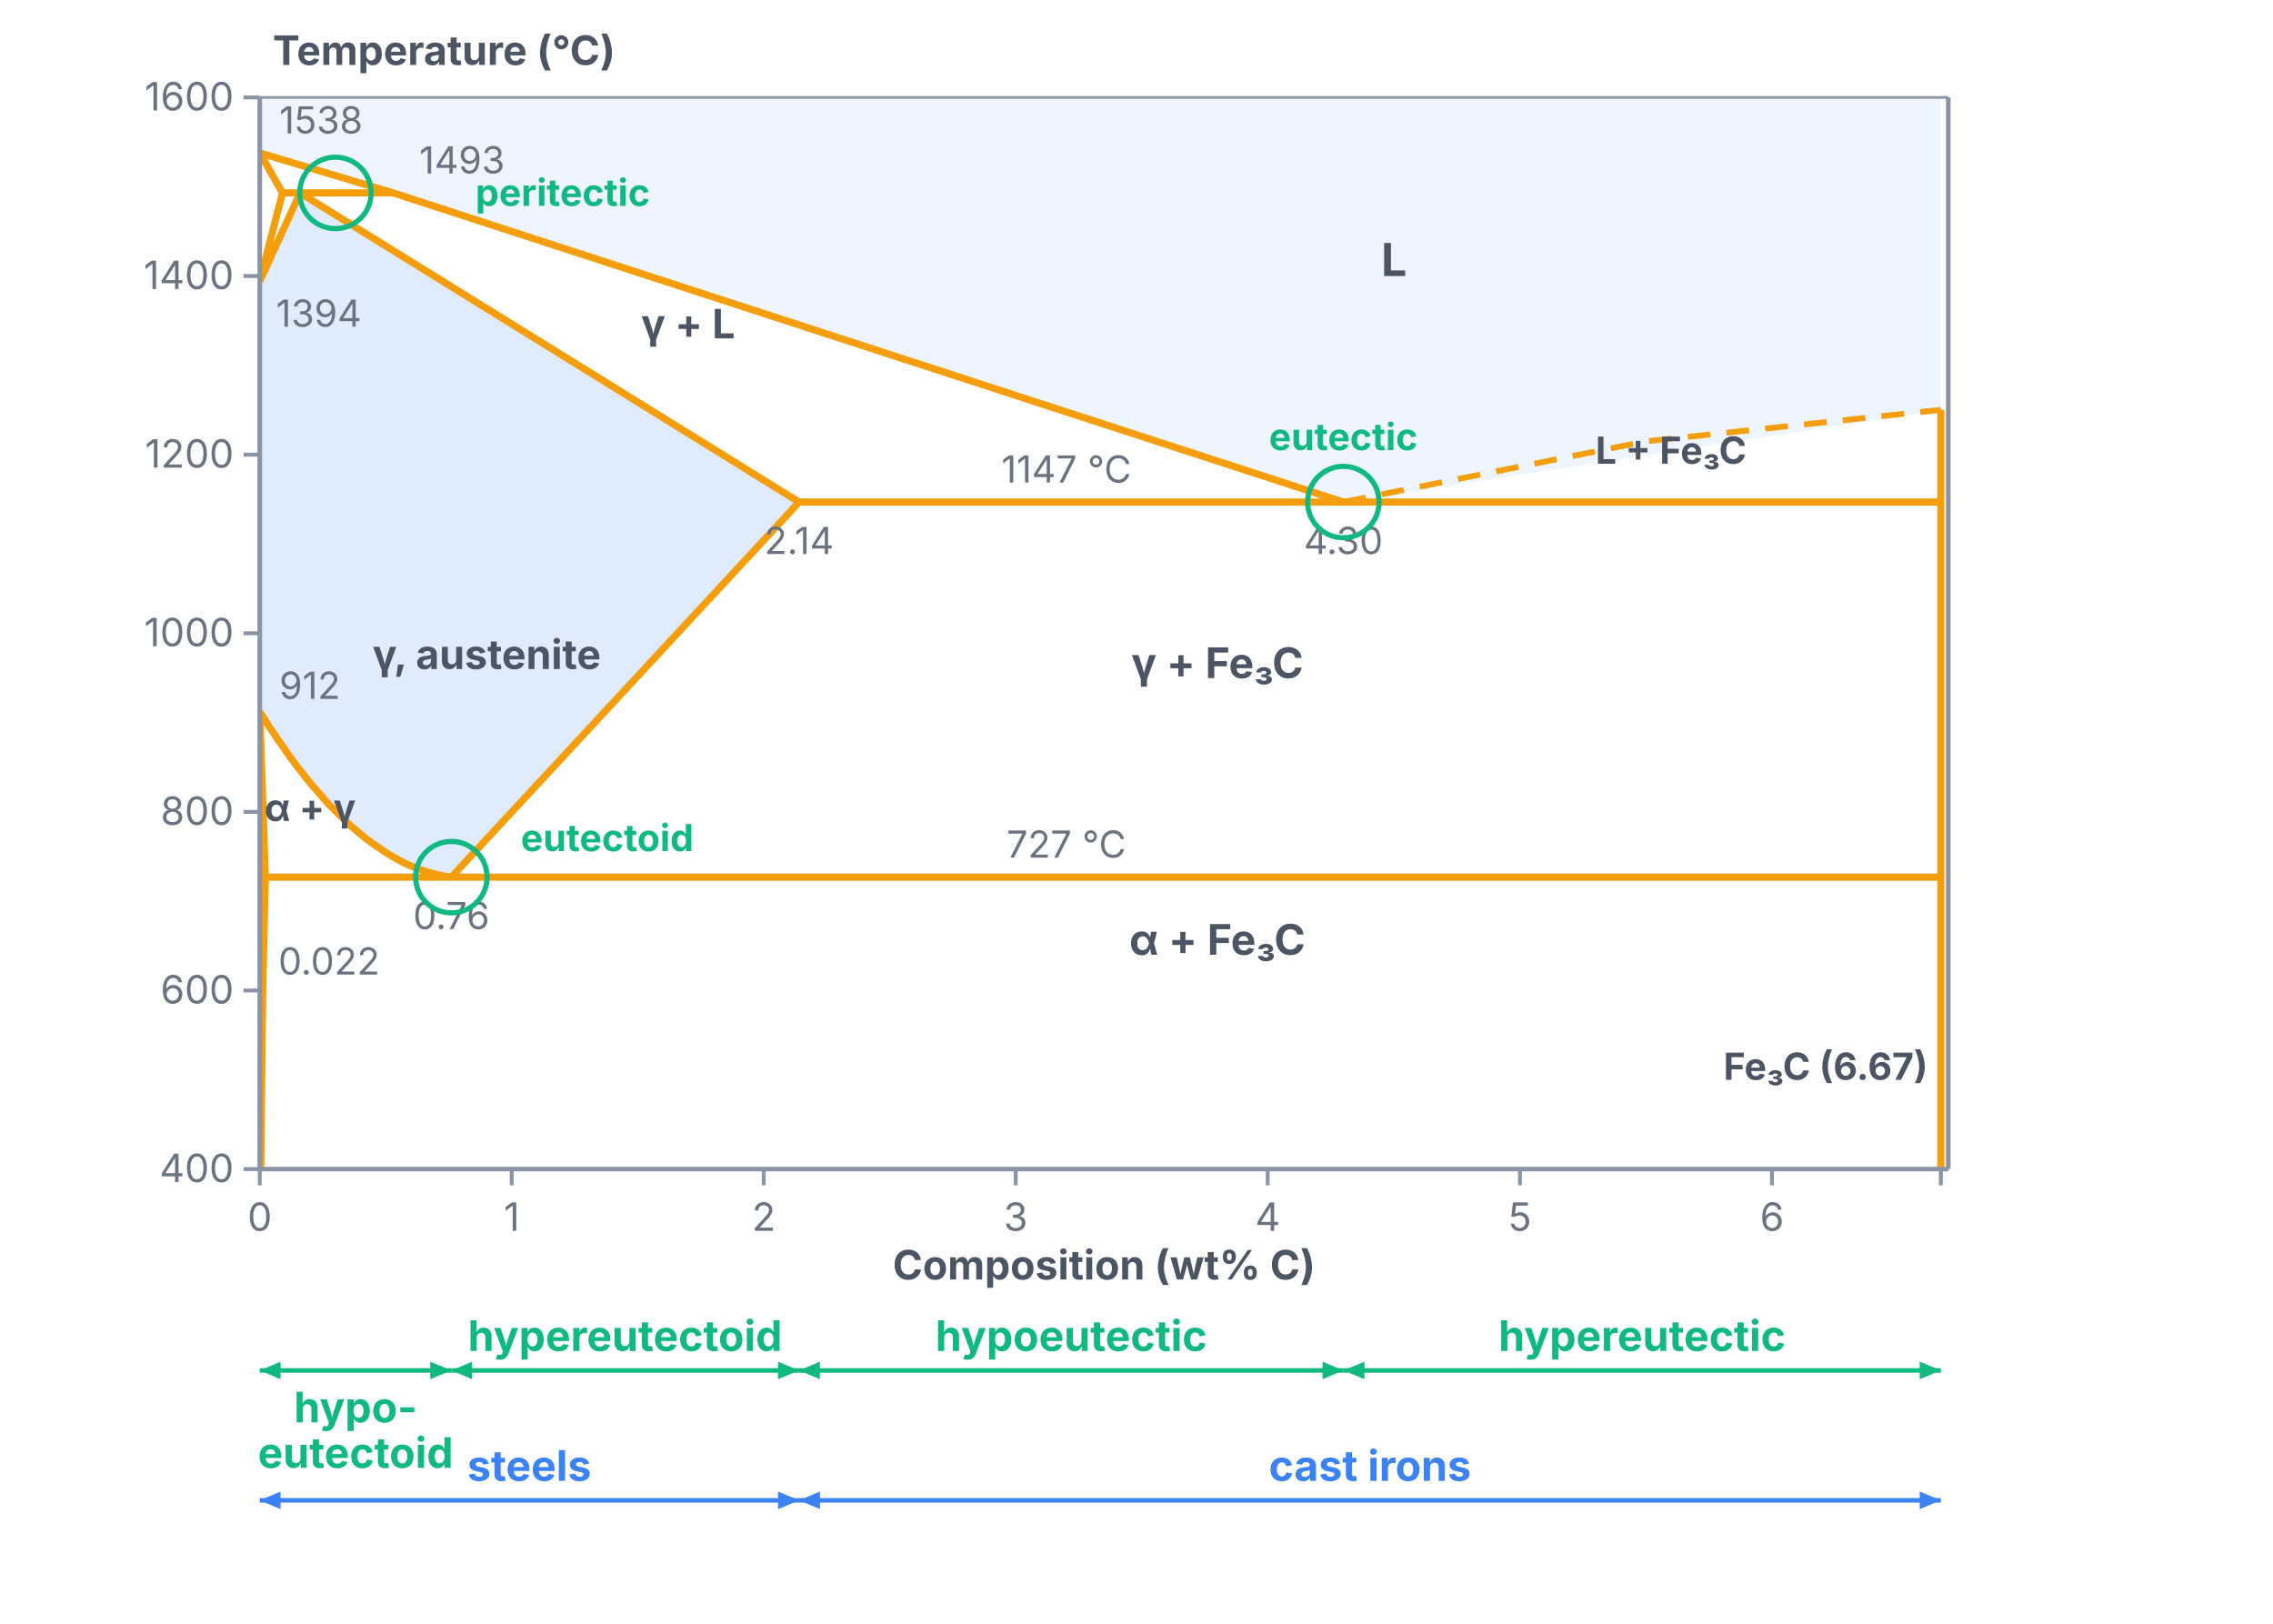
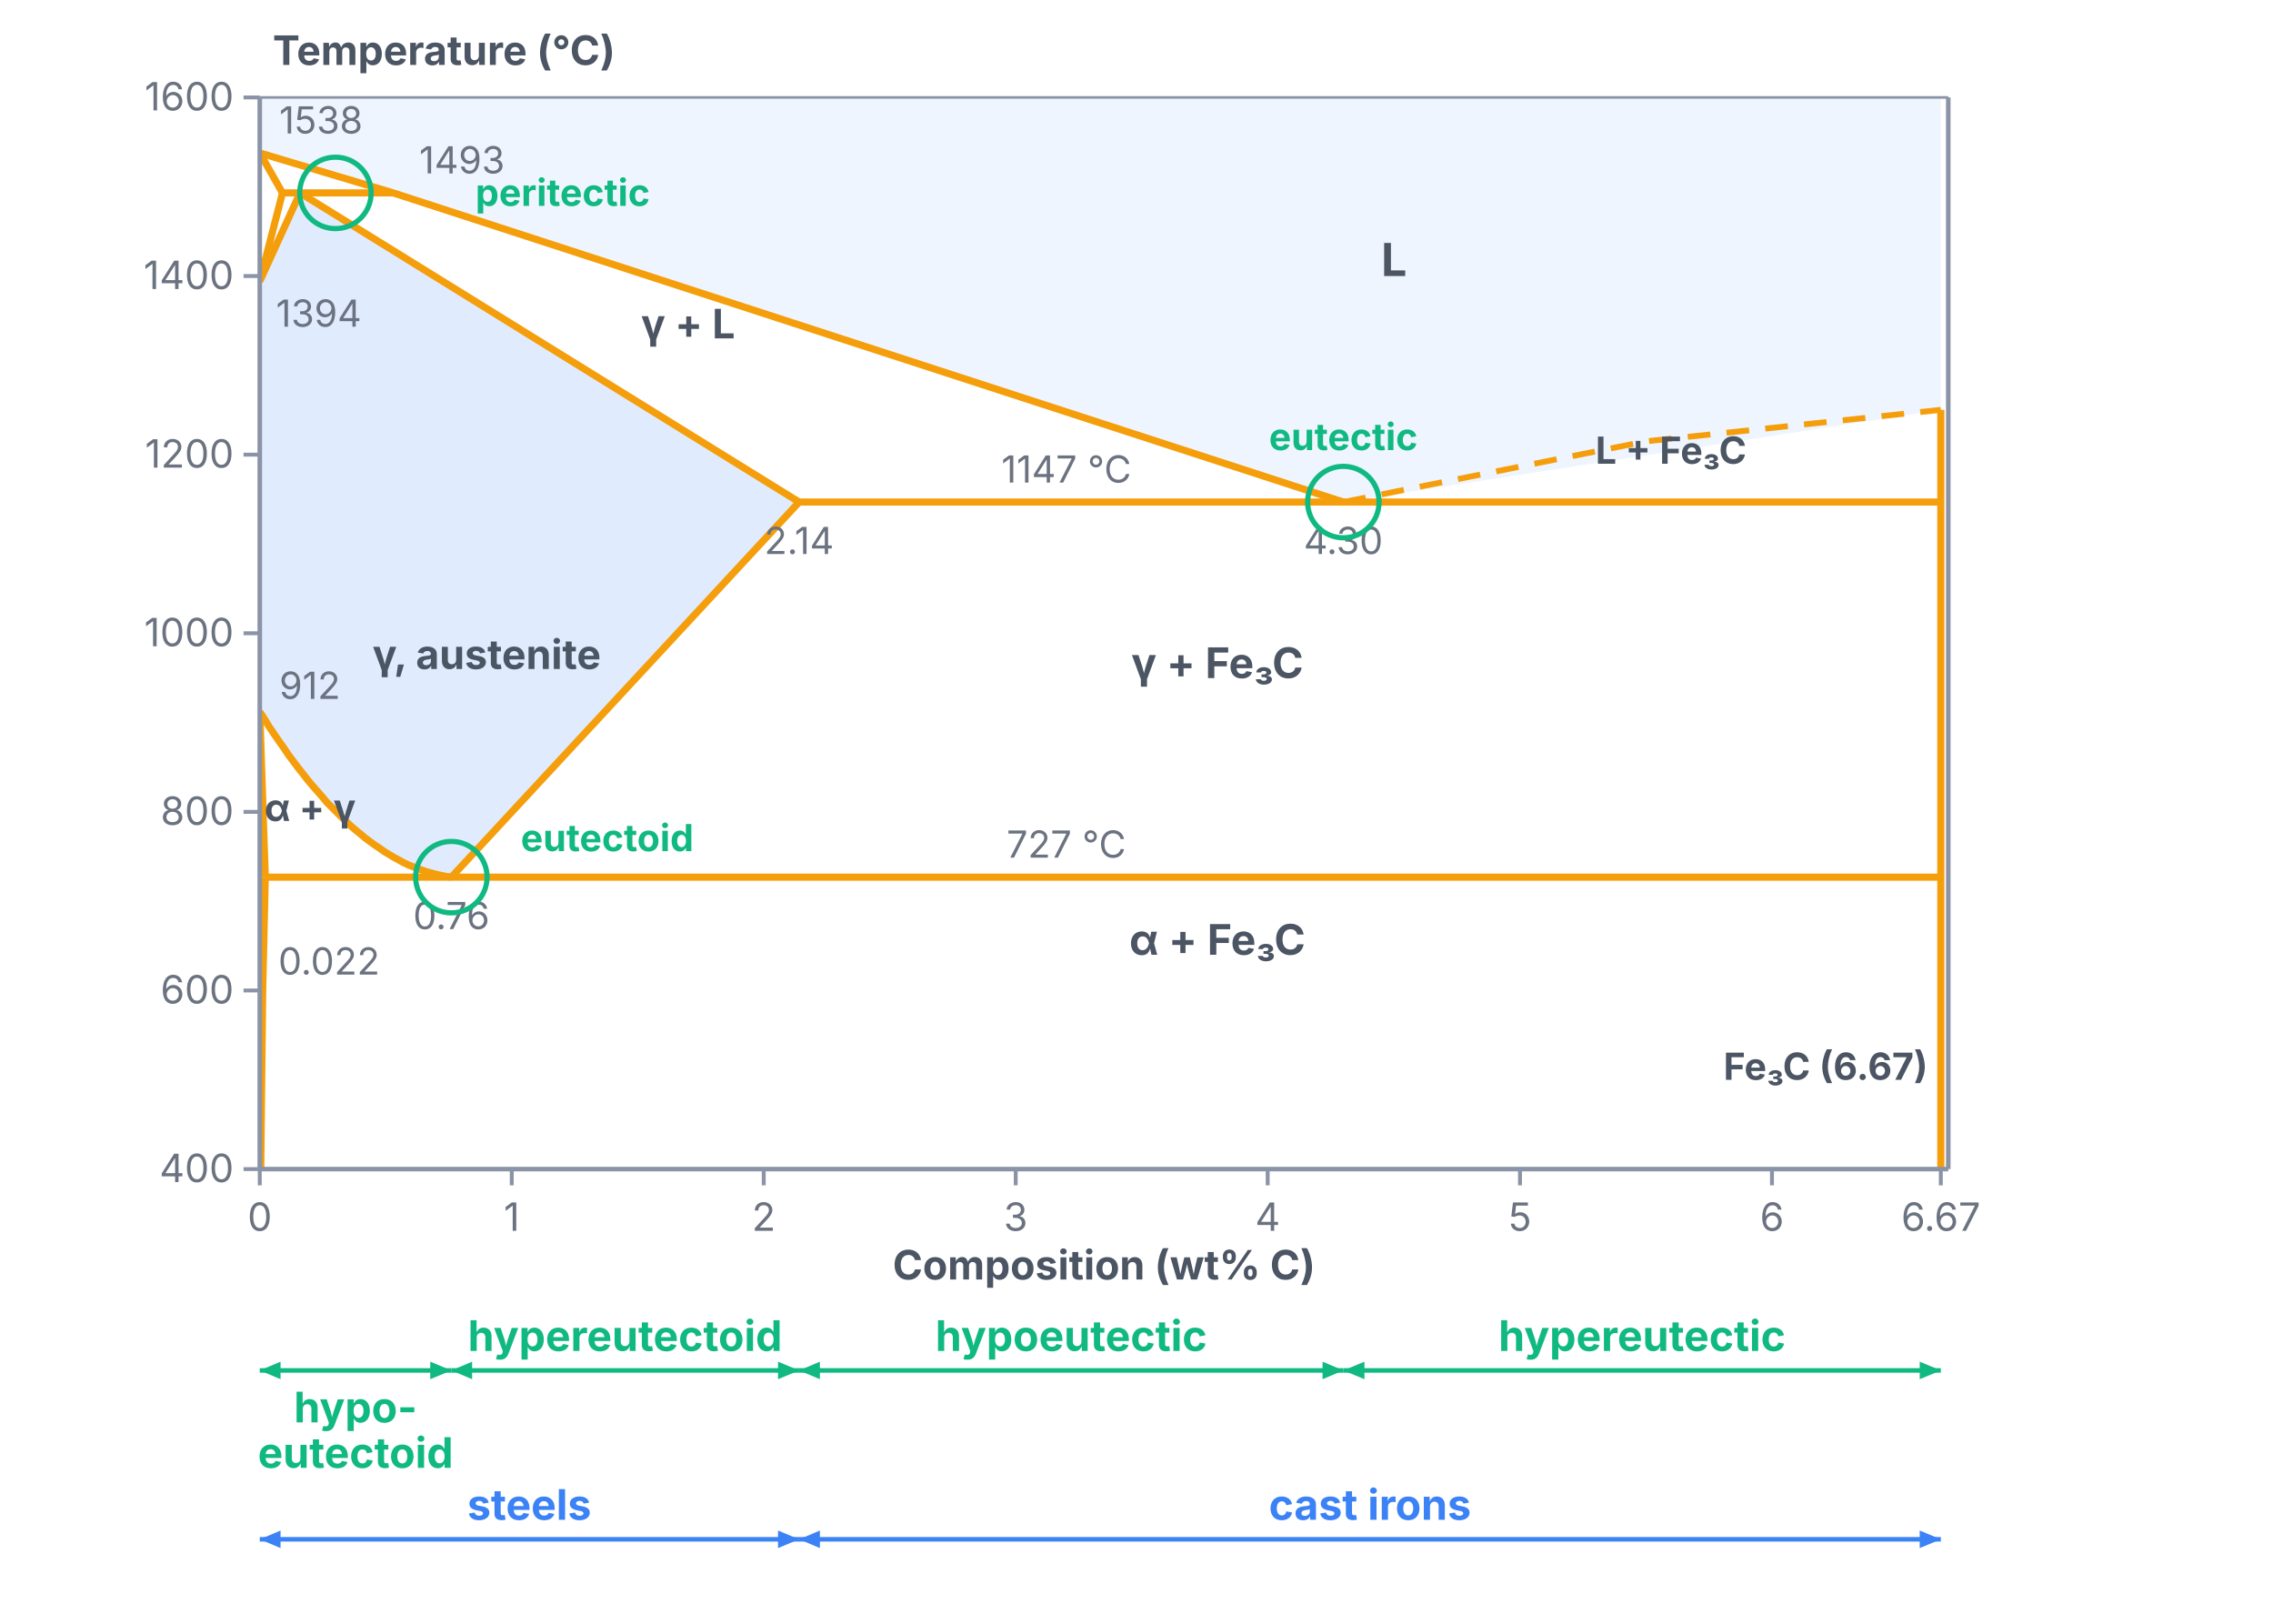
<svg xmlns="http://www.w3.org/2000/svg" viewBox="0 0 700 500" width="100%" class="fig-kit" style="max-width:700px;margin:0 auto;display:block" role="img" aria-label="The metastable Fe-Fe3C phase diagram">
  <g font-family="Inter, Arial, sans-serif" font-size="13" fill="#8a94a6">
    <clipPath id="clip-fecfull">
      <rect x="80.0" y="30.0" width="520.0" height="330.0" />
    </clipPath>
    <g clip-path="url(#clip-fecfull)">
      <path d="M80.0,-80.0 L80.0,47.1 L121.1,59.4 L413.7,154.6 L597.7,126.2 L597.7,-80.0 Z" fill="#3b82f6" fill-opacity="0.08" stroke="none" stroke-linejoin="round" />
      <path d="M80.0,86.6 L92.4,59.4 L246.1,154.6 L139.0,270.1 L139.0,270.1 L137.5,269.9 L136.0,269.6 L134.6,269.3 L133.1,268.9 L131.6,268.5 L130.1,268.0 L128.7,267.5 L127.2,266.9 L125.7,266.3 L124.2,265.6 L122.8,264.8 L121.3,264.0 L119.8,263.1 L118.3,262.2 L116.9,261.2 L115.4,260.2 L113.9,259.1 L112.4,258.0 L111.0,256.8 L109.5,255.6 L108.0,254.3 L106.5,252.9 L105.1,251.5 L103.6,250.0 L102.1,248.5 L100.6,247.0 L99.2,245.3 L97.7,243.6 L96.2,241.9 L94.7,240.1 L93.3,238.3 L91.8,236.4 L90.3,234.4 L88.8,232.4 L87.4,230.3 L85.9,228.2 L84.4,226.0 L82.9,223.8 L81.5,221.5 L80.0,219.2 Z" fill="#3b82f6" fill-opacity="0.16" stroke="none" stroke-linejoin="round" />
      <path d="M80.0,219.2 L81.7,270.1 L80.6,305.0 L80.0,387.5 Z" fill="#3b82f6" fill-opacity="0.16" stroke="none" stroke-linejoin="round" />
      <path d="M80.0,47.1 L121.1,59.4 L413.7,154.6" fill="none" stroke="#f59e0b" stroke-width="2.2" stroke-linejoin="round" />
      <path d="M80.0,47.1 L87.0,59.4" fill="none" stroke="#f59e0b" stroke-width="2.2" stroke-linejoin="round" />
      <path d="M80.0,86.6 L87.0,59.4" fill="none" stroke="#f59e0b" stroke-width="2.2" stroke-linejoin="round" />
      <path d="M80.0,86.6 L92.4,59.4" fill="none" stroke="#f59e0b" stroke-width="2.2" stroke-linejoin="round" />
      <path d="M87.0,59.4 L121.1,59.4" fill="none" stroke="#f59e0b" stroke-width="2.2" stroke-linejoin="round" />
      <path d="M92.4,59.4 L246.1,154.6" fill="none" stroke="#f59e0b" stroke-width="2.2" stroke-linejoin="round" />
      <path d="M246.1,154.6 L597.7,154.6" fill="none" stroke="#f59e0b" stroke-width="2.2" stroke-linejoin="round" />
      <path d="M246.1,154.6 L139.0,270.1" fill="none" stroke="#f59e0b" stroke-width="2.2" stroke-linejoin="round" />
      <path d="M80.0,219.2 L81.5,221.5 L82.9,223.8 L84.4,226.0 L85.9,228.2 L87.4,230.3 L88.8,232.4 L90.3,234.4 L91.8,236.4 L93.3,238.3 L94.7,240.1 L96.2,241.9 L97.7,243.6 L99.2,245.3 L100.6,247.0 L102.1,248.5 L103.6,250.0 L105.1,251.5 L106.5,252.9 L108.0,254.3 L109.5,255.6 L111.0,256.8 L112.4,258.0 L113.9,259.1 L115.4,260.2 L116.9,261.2 L118.3,262.2 L119.8,263.1 L121.3,264.0 L122.8,264.8 L124.2,265.6 L125.7,266.3 L127.2,266.9 L128.7,267.5 L130.1,268.0 L131.6,268.5 L133.1,268.9 L134.6,269.3 L136.0,269.6 L137.5,269.9 L139.0,270.1" fill="none" stroke="#f59e0b" stroke-width="2.2" stroke-linejoin="round" />
      <path d="M80.0,219.2 L81.7,270.1" fill="none" stroke="#f59e0b" stroke-width="2.2" stroke-linejoin="round" />
      <path d="M81.7,270.1 L80.9,305.0 L80.3,360.0 L80.0,387.5" fill="none" stroke="#f59e0b" stroke-width="2.2" stroke-linejoin="round" />
      <path d="M81.7,270.1 L597.7,270.1" fill="none" stroke="#f59e0b" stroke-width="2.2" stroke-linejoin="round" />
      <path d="M597.7,387.5 L597.7,126.2" fill="none" stroke="#f59e0b" stroke-width="2.2" stroke-linejoin="round" />
      <path d="M413.7,154.6 L506.9,135.9 L597.7,126.2" fill="none" stroke="#f59e0b" stroke-width="1.8" stroke-dasharray="7,5" stroke-linejoin="round" />
    </g>
    <text x="149.9" y="206.0" fill="#4b5563" font-size="12.5" font-weight="700" text-anchor="middle">γ, austenite</text>
    <text x="95.5" y="252.8" fill="#4b5563" font-size="11.5" font-weight="700" text-anchor="middle">α + γ</text>
    <text x="374.9" y="294.0" fill="#4b5563" font-size="13" font-weight="700" text-anchor="middle">α + Fe₃C</text>
    <text x="374.9" y="208.8" fill="#4b5563" font-size="13" font-weight="700" text-anchor="middle">γ + Fe₃C</text>
    <line x1="80.0" y1="360.0" x2="600.0" y2="360.0" stroke="#8a94a6" stroke-width="1.4" />
    <line x1="80.0" y1="30.0" x2="80.0" y2="360.0" stroke="#8a94a6" stroke-width="1.4" />
    <line x1="600.0" y1="30.0" x2="600.0" y2="360.0" stroke="#8a94a6" stroke-width="1.4" />
    <line x1="80.0" y1="30.0" x2="600.0" y2="30.0" stroke="#8a94a6" stroke-width="0.8" />
    <line x1="80.0" y1="360.0" x2="80.0" y2="365.0" stroke="#8a94a6" stroke-width="1.2" />
    <text x="80.0" y="379.0" fill="#6b7280" font-size="12" font-weight="400" text-anchor="middle">0</text>
    <line x1="157.6" y1="360.0" x2="157.6" y2="365.0" stroke="#8a94a6" stroke-width="1.2" />
    <text x="157.6" y="379.0" fill="#6b7280" font-size="12" font-weight="400" text-anchor="middle">1</text>
    <line x1="235.2" y1="360.0" x2="235.2" y2="365.0" stroke="#8a94a6" stroke-width="1.2" />
    <text x="235.2" y="379.0" fill="#6b7280" font-size="12" font-weight="400" text-anchor="middle">2</text>
    <line x1="312.8" y1="360.0" x2="312.8" y2="365.0" stroke="#8a94a6" stroke-width="1.2" />
    <text x="312.8" y="379.0" fill="#6b7280" font-size="12" font-weight="400" text-anchor="middle">3</text>
    <line x1="390.4" y1="360.0" x2="390.4" y2="365.0" stroke="#8a94a6" stroke-width="1.2" />
    <text x="390.4" y="379.0" fill="#6b7280" font-size="12" font-weight="400" text-anchor="middle">4</text>
    <line x1="468.1" y1="360.0" x2="468.1" y2="365.0" stroke="#8a94a6" stroke-width="1.2" />
    <text x="468.1" y="379.0" fill="#6b7280" font-size="12" font-weight="400" text-anchor="middle">5</text>
    <line x1="545.7" y1="360.0" x2="545.7" y2="365.0" stroke="#8a94a6" stroke-width="1.2" />
    <text x="545.7" y="379.0" fill="#6b7280" font-size="12" font-weight="400" text-anchor="middle">6</text>
    <line x1="597.7" y1="360.0" x2="597.7" y2="365.0" stroke="#8a94a6" stroke-width="1.2" />
-     <text x="597.7" y="379.0" fill="#6b7280" font-size="12" font-weight="400" text-anchor="middle" />
+     <text x="597.7" y="379.0" fill="#6b7280" font-size="12" font-weight="400" text-anchor="middle">6.67</text>
    <line x1="75.0" y1="360.0" x2="80.0" y2="360.0" stroke="#8a94a6" stroke-width="1.2" />
    <text x="72.0" y="364.0" fill="#6b7280" font-size="12" font-weight="400" text-anchor="end">400</text>
    <line x1="75.0" y1="305.0" x2="80.0" y2="305.0" stroke="#8a94a6" stroke-width="1.2" />
    <text x="72.0" y="309.0" fill="#6b7280" font-size="12" font-weight="400" text-anchor="end">600</text>
    <line x1="75.0" y1="250.0" x2="80.0" y2="250.0" stroke="#8a94a6" stroke-width="1.2" />
    <text x="72.0" y="254.0" fill="#6b7280" font-size="12" font-weight="400" text-anchor="end">800</text>
    <line x1="75.0" y1="195.0" x2="80.0" y2="195.0" stroke="#8a94a6" stroke-width="1.2" />
    <text x="72.0" y="199.0" fill="#6b7280" font-size="12" font-weight="400" text-anchor="end">1000</text>
    <line x1="75.0" y1="140.0" x2="80.0" y2="140.0" stroke="#8a94a6" stroke-width="1.2" />
    <text x="72.0" y="144.0" fill="#6b7280" font-size="12" font-weight="400" text-anchor="end">1200</text>
    <line x1="75.0" y1="85.0" x2="80.0" y2="85.0" stroke="#8a94a6" stroke-width="1.2" />
    <text x="72.0" y="89.0" fill="#6b7280" font-size="12" font-weight="400" text-anchor="end">1400</text>
    <line x1="75.0" y1="30.0" x2="80.0" y2="30.0" stroke="#8a94a6" stroke-width="1.2" />
    <text x="72.0" y="34.0" fill="#6b7280" font-size="12" font-weight="400" text-anchor="end">1600</text>
    <text x="340.0" y="394.0" fill="#4b5563" font-size="12.5" font-weight="700" text-anchor="middle">Composition (wt% C)</text>
    <text x="84.0" y="20.0" fill="#4b5563" font-size="12.5" font-weight="700" text-anchor="start">Temperature (°C)</text>
    <text x="429.3" y="85.0" fill="#4b5563" font-size="14" font-weight="700" text-anchor="middle">L</text>
    <text x="211.9" y="104.2" fill="#4b5563" font-size="12.5" font-weight="700" text-anchor="middle">γ + L</text>
    <text x="514.6" y="142.8" fill="#4b5563" font-size="11.5" font-weight="700" text-anchor="middle">L + Fe₃C</text>
    <text x="593.7" y="332.5" fill="#4b5563" font-size="11.5" font-weight="700" text-anchor="end">Fe₃C (6.67)</text>
    <text x="86.0" y="41.1" fill="#6b7280" font-size="11.5" font-weight="400" text-anchor="start">1538</text>
    <text x="129.1" y="53.4" fill="#6b7280" font-size="11.5" font-weight="400" text-anchor="start">1493</text>
    <text x="85.0" y="100.6" fill="#6b7280" font-size="11.5" font-weight="400" text-anchor="start">1394</text>
    <text x="86.0" y="215.2" fill="#6b7280" font-size="11.5" font-weight="400" text-anchor="start">912</text>
    <text x="246.1" y="170.6" fill="#6b7280" font-size="11.5" font-weight="400" text-anchor="middle">2.14</text>
    <text x="413.7" y="170.6" fill="#6b7280" font-size="11.5" font-weight="400" text-anchor="middle">4.30</text>
    <text x="328.4" y="148.6" fill="#6b7280" font-size="11.5" font-weight="400" text-anchor="middle">1147 °C</text>
    <text x="139.0" y="286.1" fill="#6b7280" font-size="11.5" font-weight="400" text-anchor="middle">0.76</text>
    <text x="328.4" y="264.1" fill="#6b7280" font-size="11.5" font-weight="400" text-anchor="middle">727 °C</text>
    <text x="85.7" y="300.1" fill="#6b7280" font-size="11.5" font-weight="400" text-anchor="start">0.022</text>
    <circle cx="103.3" cy="59.4" r="11.0" fill="none" stroke="#10b981" stroke-width="1.6" />
    <text x="173.3" y="63.4" fill="#10b981" font-size="11.5" font-weight="700" text-anchor="middle">peritectic</text>
    <circle cx="413.7" cy="154.6" r="11.0" fill="none" stroke="#10b981" stroke-width="1.6" />
    <text x="413.7" y="138.6" fill="#10b981" font-size="11.5" font-weight="700" text-anchor="middle">eutectic</text>
    <circle cx="139.0" cy="270.1" r="11.0" fill="none" stroke="#10b981" stroke-width="1.6" />
    <text x="187.0" y="262.1" fill="#10b981" font-size="11.5" font-weight="700" text-anchor="middle">eutectoid</text>
    <line x1="80.0" y1="422.0" x2="139.0" y2="422.0" stroke="#10b981" stroke-width="1.4" />
    <path d="M80.0,422.0 L86.4,419.3 L86.4,424.7 Z" fill="#10b981" />
    <path d="M139.0,422.0 L132.5,424.7 L132.5,419.3 Z" fill="#10b981" />
    <text x="109.5" y="438.0" fill="#10b981" font-size="13" font-weight="700" text-anchor="middle">hypo-</text>
    <line x1="139.0" y1="422.0" x2="246.1" y2="422.0" stroke="#10b981" stroke-width="1.4" />
    <path d="M139.0,422.0 L145.4,419.3 L145.4,424.7 Z" fill="#10b981" />
    <path d="M246.1,422.0 L239.6,424.7 L239.6,419.3 Z" fill="#10b981" />
    <text x="192.5" y="416.0" fill="#10b981" font-size="13" font-weight="700" text-anchor="middle">hypereutectoid</text>
    <line x1="246.1" y1="422.0" x2="413.7" y2="422.0" stroke="#10b981" stroke-width="1.4" />
    <path d="M246.1,422.0 L252.5,419.3 L252.5,424.7 Z" fill="#10b981" />
    <path d="M413.7,422.0 L407.3,424.7 L407.3,419.3 Z" fill="#10b981" />
    <text x="329.9" y="416.0" fill="#10b981" font-size="13" font-weight="700" text-anchor="middle">hypoeutectic</text>
    <line x1="413.7" y1="422.0" x2="597.7" y2="422.0" stroke="#10b981" stroke-width="1.4" />
    <path d="M413.7,422.0 L420.2,419.3 L420.2,424.7 Z" fill="#10b981" />
    <path d="M597.7,422.0 L591.2,424.7 L591.2,419.3 Z" fill="#10b981" />
    <text x="505.7" y="416.0" fill="#10b981" font-size="13" font-weight="700" text-anchor="middle">hypereutectic</text>
-     <line x1="80.0" y1="462.0" x2="246.1" y2="462.0" stroke="#3b82f6" stroke-width="1.4" />
-     <path d="M80.0,462.0 L86.4,459.3 L86.4,464.7 Z" fill="#3b82f6" />
-     <path d="M246.1,462.0 L239.6,464.7 L239.6,459.3 Z" fill="#3b82f6" />
-     <text x="163.0" y="456.0" fill="#3b82f6" font-size="13" font-weight="700" text-anchor="middle">steels</text>
-     <line x1="246.1" y1="462.0" x2="597.7" y2="462.0" stroke="#3b82f6" stroke-width="1.4" />
-     <path d="M246.1,462.0 L252.5,459.3 L252.5,464.7 Z" fill="#3b82f6" />
-     <path d="M597.7,462.0 L591.2,464.7 L591.2,459.3 Z" fill="#3b82f6" />
-     <text x="421.9" y="456.0" fill="#3b82f6" font-size="13" font-weight="700" text-anchor="middle">cast irons</text>
+     <line x1="80.0" y1="474.0" x2="246.1" y2="474.0" stroke="#3b82f6" stroke-width="1.4" />
+     <path d="M80.0,474.0 L86.4,471.3 L86.4,476.7 Z" fill="#3b82f6" />
+     <path d="M246.1,474.0 L239.6,476.7 L239.6,471.3 Z" fill="#3b82f6" />
+     <text x="163.0" y="468.0" fill="#3b82f6" font-size="13" font-weight="700" text-anchor="middle">steels</text>
+     <line x1="246.1" y1="474.0" x2="597.7" y2="474.0" stroke="#3b82f6" stroke-width="1.4" />
+     <path d="M246.1,474.0 L252.5,471.3 L252.5,476.7 Z" fill="#3b82f6" />
+     <path d="M597.7,474.0 L591.2,476.7 L591.2,471.3 Z" fill="#3b82f6" />
+     <text x="421.9" y="468.0" fill="#3b82f6" font-size="13" font-weight="700" text-anchor="middle">cast irons</text>
    <text x="109.5" y="452.0" fill="#10b981" font-size="13" font-weight="700" text-anchor="middle">eutectoid</text>
  </g>
</svg>
